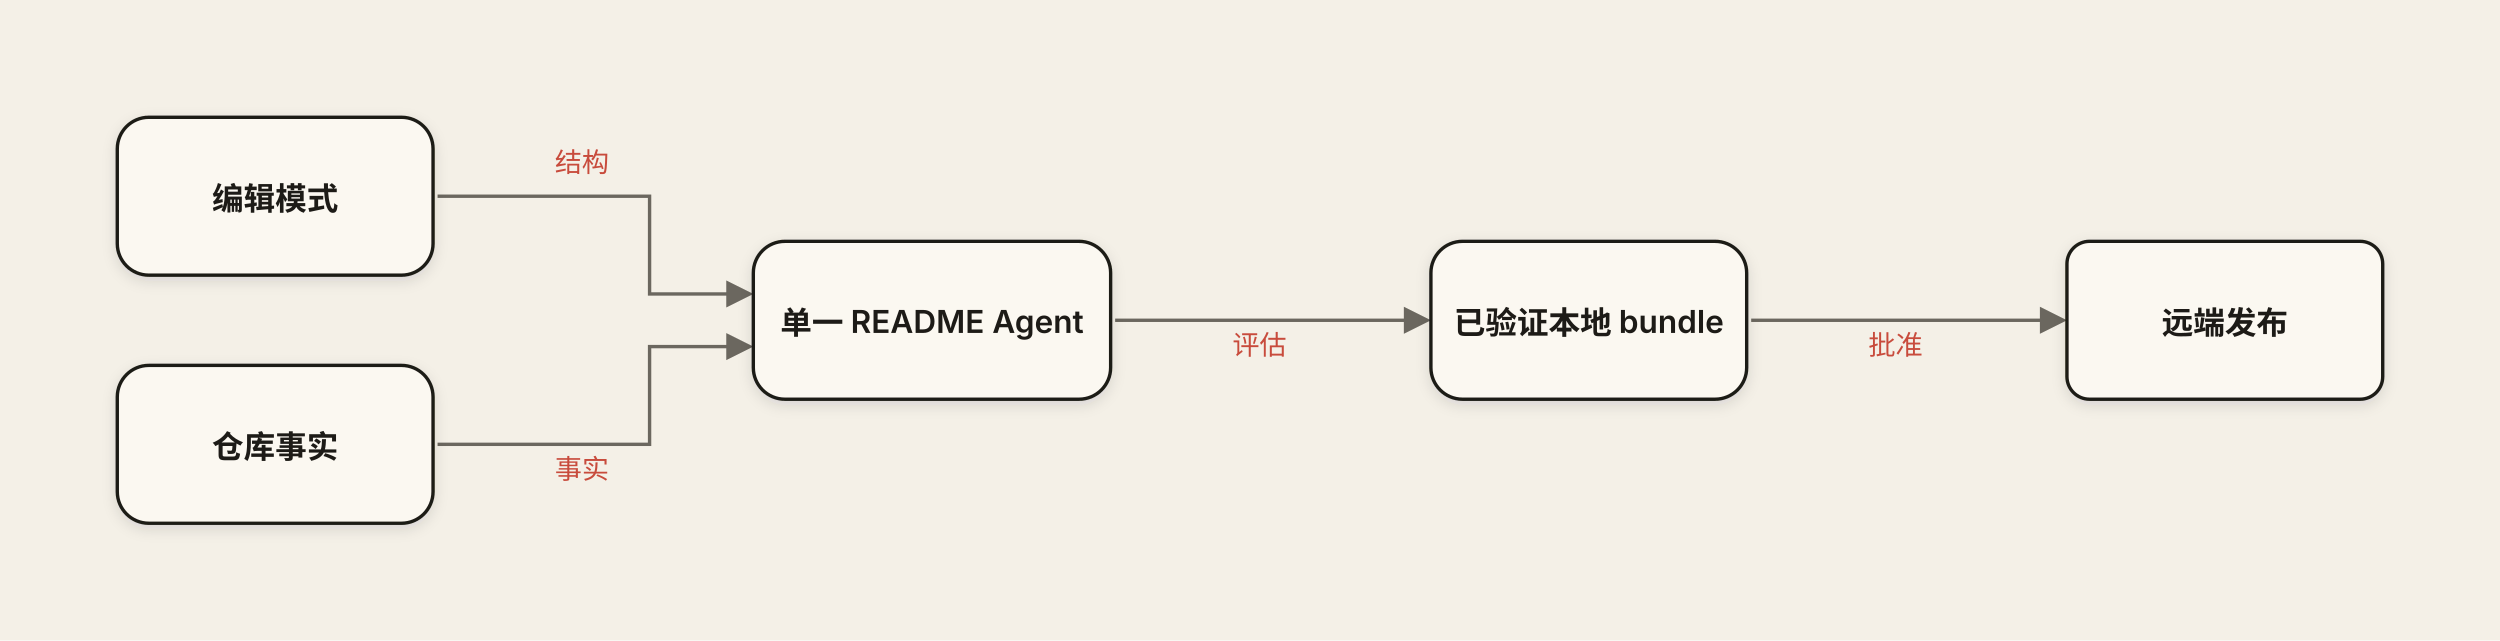
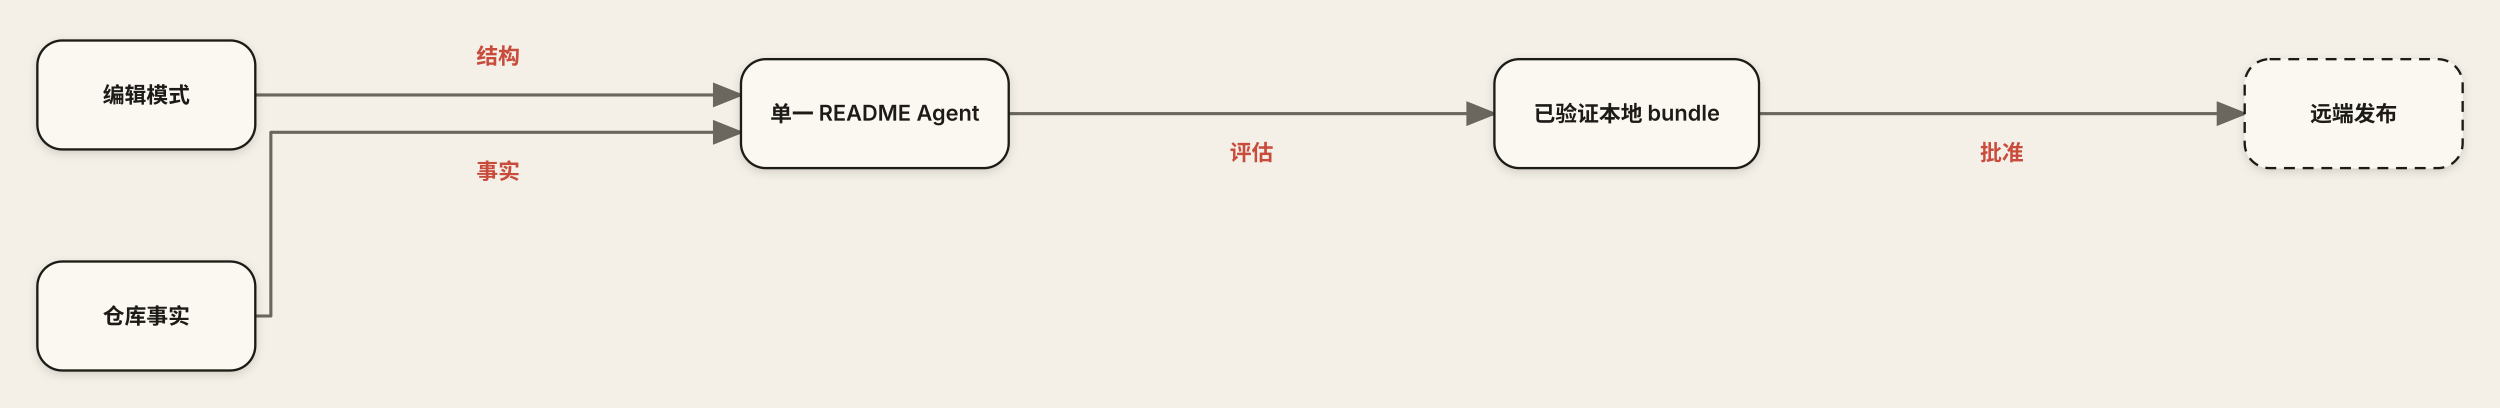
- <svg xmlns="http://www.w3.org/2000/svg" width="1108.419" height="284" viewBox="0 0 1108.419 284" role="img" aria-label="证据约束的 README 工作流">
+ <svg xmlns="http://www.w3.org/2000/svg" width="1606" height="262" viewBox="0 0 1606 262" role="img">
  <defs>
-     <marker id="arrow-solid" viewBox="0 0 12 12" refX="10" refY="6" markerWidth="8" markerHeight="8" orient="auto">
-       <path d="M 0 0 L 12 6 L 0 12 z" fill="#6B675F" />
+     <filter id="elk-shadow" x="-20%" y="-20%" width="140%" height="140%">
+       <feDropShadow dx="0" dy="2" stdDeviation="3" flood-color="#1D1B17" flood-opacity="0.14" />
+     </filter>
+     <marker id="elk-arrow" markerWidth="10" markerHeight="8" refX="9" refY="4" orient="auto">
+       <path d="M0 0 L10 4 L0 8 Z" fill="#6B675F" />
    </marker>
-     <marker id="arrow-open-solid" viewBox="0 0 12 12" refX="9" refY="6" markerWidth="8" markerHeight="8" orient="auto">
-       <path d="M 0 1 L 11 6 L 0 11" fill="none" stroke="#6B675F" stroke-width="2" />
-     </marker>
-     <marker id="arrow-dependency-solid" viewBox="0 0 12 12" refX="9" refY="6" markerWidth="8" markerHeight="8" orient="auto">
-       <path d="M 0 1 L 11 6 L 0 11" fill="none" stroke="#6B675F" stroke-width="2" stroke-dasharray="0" />
-     </marker>
-     <marker id="arrow-inheritance-solid" viewBox="0 0 14 14" refX="12" refY="7" markerWidth="10" markerHeight="10" orient="auto">
-       <path d="M 0 1 L 14 7 L 0 13 z" fill="#F4F0E7" stroke="#6B675F" stroke-width="2" />
-     </marker>
-     <marker id="arrow-composition-solid" viewBox="0 0 18 14" refX="14" refY="7" markerWidth="12" markerHeight="10" orient="auto">
-       <path d="M 0 7 L 8 1 L 16 7 L 8 13 z" fill="#6B675F" stroke="#6B675F" stroke-width="2" />
-     </marker>
-     <marker id="arrow-aggregation-solid" viewBox="0 0 18 14" refX="14" refY="7" markerWidth="12" markerHeight="10" orient="auto">
-       <path d="M 0 7 L 8 1 L 16 7 L 8 13 z" fill="#F4F0E7" stroke="#6B675F" stroke-width="2" />
-     </marker>
-     <marker id="arrow-crow-solid" viewBox="0 0 24 20" refX="20" refY="10" markerWidth="14" markerHeight="14" orient="auto">
-       <path d="M 0 10 L 22 10 M 12 10 L 22 0 M 12 10 L 22 20" fill="none" stroke="#6B675F" stroke-width="2" stroke-linecap="round" stroke-linejoin="round" />
-     </marker>
-     <marker id="arrow-crow-one-solid" viewBox="0 0 24 20" refX="20" refY="10" markerWidth="14" markerHeight="14" orient="auto">
-       <path d="M 0 10 L 22 10 M 12 10 L 22 0 M 12 10 L 22 20 M 12 2 L 12 18" fill="none" stroke="#6B675F" stroke-width="2" stroke-linecap="round" stroke-linejoin="round" />
-     </marker>
-     <marker id="arrow-crow-zero-many-solid" viewBox="0 0 24 20" refX="20" refY="10" markerWidth="14" markerHeight="14" orient="auto">
-       <path d="M 0 10 L 4 10 M 12 10 L 22 10 M 12 10 L 22 0 M 12 10 L 22 20 M 4 10 a 4 4 0 1 1 8 0 a 4 4 0 1 1 -8 0" fill="none" stroke="#6B675F" stroke-width="2" stroke-linecap="round" stroke-linejoin="round" />
-     </marker>
-     <marker id="arrow-zero-one-solid" viewBox="0 0 24 20" refX="20" refY="10" markerWidth="14" markerHeight="14" orient="auto">
-       <path d="M 0 10 L 8 10 M 16 10 L 22 10 M 8 10 a 4 4 0 1 1 8 0 a 4 4 0 1 1 -8 0 M 18 2 L 18 18" fill="none" stroke="#6B675F" stroke-width="2" stroke-linecap="round" stroke-linejoin="round" />
-     </marker>
-     <marker id="arrow-one-one-solid" viewBox="0 0 24 20" refX="20" refY="10" markerWidth="14" markerHeight="14" orient="auto">
-       <path d="M 0 10 L 22 10 M 12 2 L 12 18 M 18 2 L 18 18" fill="none" stroke="#6B675F" stroke-width="2" stroke-linecap="round" stroke-linejoin="round" />
-     </marker>
-     <marker id="arrow-dashed" viewBox="0 0 12 12" refX="10" refY="6" markerWidth="8" markerHeight="8" orient="auto">
-       <path d="M 0 0 L 12 6 L 0 12 z" fill="#6B675F" />
-     </marker>
-     <marker id="arrow-open-dashed" viewBox="0 0 12 12" refX="9" refY="6" markerWidth="8" markerHeight="8" orient="auto">
-       <path d="M 0 1 L 11 6 L 0 11" fill="none" stroke="#6B675F" stroke-width="2" />
-     </marker>
-     <marker id="arrow-dependency-dashed" viewBox="0 0 12 12" refX="9" refY="6" markerWidth="8" markerHeight="8" orient="auto">
-       <path d="M 0 1 L 11 6 L 0 11" fill="none" stroke="#6B675F" stroke-width="2" stroke-dasharray="0" />
-     </marker>
-     <marker id="arrow-inheritance-dashed" viewBox="0 0 14 14" refX="12" refY="7" markerWidth="10" markerHeight="10" orient="auto">
-       <path d="M 0 1 L 14 7 L 0 13 z" fill="#F4F0E7" stroke="#6B675F" stroke-width="2" />
-     </marker>
-     <marker id="arrow-composition-dashed" viewBox="0 0 18 14" refX="14" refY="7" markerWidth="12" markerHeight="10" orient="auto">
-       <path d="M 0 7 L 8 1 L 16 7 L 8 13 z" fill="#6B675F" stroke="#6B675F" stroke-width="2" />
-     </marker>
-     <marker id="arrow-aggregation-dashed" viewBox="0 0 18 14" refX="14" refY="7" markerWidth="12" markerHeight="10" orient="auto">
-       <path d="M 0 7 L 8 1 L 16 7 L 8 13 z" fill="#F4F0E7" stroke="#6B675F" stroke-width="2" />
-     </marker>
-     <marker id="arrow-crow-dashed" viewBox="0 0 24 20" refX="20" refY="10" markerWidth="14" markerHeight="14" orient="auto">
-       <path d="M 0 10 L 22 10 M 12 10 L 22 0 M 12 10 L 22 20" fill="none" stroke="#6B675F" stroke-width="2" stroke-linecap="round" stroke-linejoin="round" />
-     </marker>
-     <marker id="arrow-crow-one-dashed" viewBox="0 0 24 20" refX="20" refY="10" markerWidth="14" markerHeight="14" orient="auto">
-       <path d="M 0 10 L 22 10 M 12 10 L 22 0 M 12 10 L 22 20 M 12 2 L 12 18" fill="none" stroke="#6B675F" stroke-width="2" stroke-linecap="round" stroke-linejoin="round" />
-     </marker>
-     <marker id="arrow-crow-zero-many-dashed" viewBox="0 0 24 20" refX="20" refY="10" markerWidth="14" markerHeight="14" orient="auto">
-       <path d="M 0 10 L 4 10 M 12 10 L 22 10 M 12 10 L 22 0 M 12 10 L 22 20 M 4 10 a 4 4 0 1 1 8 0 a 4 4 0 1 1 -8 0" fill="none" stroke="#6B675F" stroke-width="2" stroke-linecap="round" stroke-linejoin="round" />
-     </marker>
-     <marker id="arrow-zero-one-dashed" viewBox="0 0 24 20" refX="20" refY="10" markerWidth="14" markerHeight="14" orient="auto">
-       <path d="M 0 10 L 8 10 M 16 10 L 22 10 M 8 10 a 4 4 0 1 1 8 0 a 4 4 0 1 1 -8 0 M 18 2 L 18 18" fill="none" stroke="#6B675F" stroke-width="2" stroke-linecap="round" stroke-linejoin="round" />
-     </marker>
-     <marker id="arrow-one-one-dashed" viewBox="0 0 24 20" refX="20" refY="10" markerWidth="14" markerHeight="14" orient="auto">
-       <path d="M 0 10 L 22 10 M 12 2 L 12 18 M 18 2 L 18 18" fill="none" stroke="#6B675F" stroke-width="2" stroke-linecap="round" stroke-linejoin="round" />
-     </marker>
-     <marker id="arrow-dotted" viewBox="0 0 12 12" refX="10" refY="6" markerWidth="8" markerHeight="8" orient="auto">
-       <path d="M 0 0 L 12 6 L 0 12 z" fill="#6B675F" />
-     </marker>
-     <marker id="arrow-open-dotted" viewBox="0 0 12 12" refX="9" refY="6" markerWidth="8" markerHeight="8" orient="auto">
-       <path d="M 0 1 L 11 6 L 0 11" fill="none" stroke="#6B675F" stroke-width="2" />
-     </marker>
-     <marker id="arrow-dependency-dotted" viewBox="0 0 12 12" refX="9" refY="6" markerWidth="8" markerHeight="8" orient="auto">
-       <path d="M 0 1 L 11 6 L 0 11" fill="none" stroke="#6B675F" stroke-width="2" stroke-dasharray="0" />
-     </marker>
-     <marker id="arrow-inheritance-dotted" viewBox="0 0 14 14" refX="12" refY="7" markerWidth="10" markerHeight="10" orient="auto">
-       <path d="M 0 1 L 14 7 L 0 13 z" fill="#F4F0E7" stroke="#6B675F" stroke-width="2" />
-     </marker>
-     <marker id="arrow-composition-dotted" viewBox="0 0 18 14" refX="14" refY="7" markerWidth="12" markerHeight="10" orient="auto">
-       <path d="M 0 7 L 8 1 L 16 7 L 8 13 z" fill="#6B675F" stroke="#6B675F" stroke-width="2" />
-     </marker>
-     <marker id="arrow-aggregation-dotted" viewBox="0 0 18 14" refX="14" refY="7" markerWidth="12" markerHeight="10" orient="auto">
-       <path d="M 0 7 L 8 1 L 16 7 L 8 13 z" fill="#F4F0E7" stroke="#6B675F" stroke-width="2" />
-     </marker>
-     <marker id="arrow-crow-dotted" viewBox="0 0 24 20" refX="20" refY="10" markerWidth="14" markerHeight="14" orient="auto">
-       <path d="M 0 10 L 22 10 M 12 10 L 22 0 M 12 10 L 22 20" fill="none" stroke="#6B675F" stroke-width="2" stroke-linecap="round" stroke-linejoin="round" />
-     </marker>
-     <marker id="arrow-crow-one-dotted" viewBox="0 0 24 20" refX="20" refY="10" markerWidth="14" markerHeight="14" orient="auto">
-       <path d="M 0 10 L 22 10 M 12 10 L 22 0 M 12 10 L 22 20 M 12 2 L 12 18" fill="none" stroke="#6B675F" stroke-width="2" stroke-linecap="round" stroke-linejoin="round" />
-     </marker>
-     <marker id="arrow-crow-zero-many-dotted" viewBox="0 0 24 20" refX="20" refY="10" markerWidth="14" markerHeight="14" orient="auto">
-       <path d="M 0 10 L 4 10 M 12 10 L 22 10 M 12 10 L 22 0 M 12 10 L 22 20 M 4 10 a 4 4 0 1 1 8 0 a 4 4 0 1 1 -8 0" fill="none" stroke="#6B675F" stroke-width="2" stroke-linecap="round" stroke-linejoin="round" />
-     </marker>
-     <marker id="arrow-zero-one-dotted" viewBox="0 0 24 20" refX="20" refY="10" markerWidth="14" markerHeight="14" orient="auto">
-       <path d="M 0 10 L 8 10 M 16 10 L 22 10 M 8 10 a 4 4 0 1 1 8 0 a 4 4 0 1 1 -8 0 M 18 2 L 18 18" fill="none" stroke="#6B675F" stroke-width="2" stroke-linecap="round" stroke-linejoin="round" />
-     </marker>
-     <marker id="arrow-one-one-dotted" viewBox="0 0 24 20" refX="20" refY="10" markerWidth="14" markerHeight="14" orient="auto">
-       <path d="M 0 10 L 22 10 M 12 2 L 12 18 M 18 2 L 18 18" fill="none" stroke="#6B675F" stroke-width="2" stroke-linecap="round" stroke-linejoin="round" />
-     </marker>
-     <filter id="glyphic-shadow" x="-20%" y="-20%" width="140%" height="140%">
-       <feDropShadow dx="0" dy="2" stdDeviation="3" flood-color="#0f172a" flood-opacity="0.12" />
-     </filter>
  </defs>
-   <rect x="0" y="0" width="1108.419" height="284" fill="#F4F0E7" />
-   <g transform="translate(40, 40)">
-     <path d="M 154 157 L 248 157 L 248 113.667 L 292 113.667" fill="none" stroke="#6B675F" stroke-width="1.5" marker-end="url(#arrow-solid)" />
-     <path d="M 154 47 L 248 47 L 248 90.333 L 292 90.333" fill="none" stroke="#6B675F" stroke-width="1.5" marker-end="url(#arrow-solid)" />
-     <path d="M 454.419 102 L 592.419 102" fill="none" stroke="#6B675F" stroke-width="1.5" marker-end="url(#arrow-solid)" />
-     <path d="M 736.419 102 L 874.419 102" fill="none" stroke="#6B675F" stroke-width="1.5" marker-end="url(#arrow-solid)" />
-     <rect x="12" y="122" width="140" height="70" rx="14" ry="14" fill="#FBF8F1" stroke="#1D1B17" stroke-width="1.5" filter="url(#glyphic-shadow)" />
-     <rect x="12" y="12" width="140" height="70" rx="14" ry="14" fill="#FBF8F1" stroke="#1D1B17" stroke-width="1.5" filter="url(#glyphic-shadow)" />
-     <rect x="294" y="67" width="158.419" height="70" rx="14" ry="14" fill="#FBF8F1" stroke="#1D1B17" stroke-width="1.5" filter="url(#glyphic-shadow)" />
-     <rect x="594.419" y="67" width="140" height="70" rx="14" ry="14" fill="#FBF8F1" stroke="#1D1B17" stroke-width="1.5" filter="url(#glyphic-shadow)" />
-     <rect x="876.419" y="67" width="140" height="70" rx="10" ry="10" fill="#FBF8F1" stroke="#1D1B17" stroke-width="1.5" filter="url(#glyphic-shadow)" />
-     <g>
-       <text x="82" y="157" text-anchor="middle" dominant-baseline="central" font-family="Inter, system-ui, sans-serif" font-size="14" font-weight="600" fill="#1D1B17">仓库事实</text>
-     </g>
-     <g>
-       <text x="82" y="47" text-anchor="middle" dominant-baseline="central" font-family="Inter, system-ui, sans-serif" font-size="14" font-weight="600" fill="#1D1B17">编辑模式</text>
-     </g>
-     <g>
-       <text x="373.21" y="102" text-anchor="middle" dominant-baseline="central" font-family="Inter, system-ui, sans-serif" font-size="14" font-weight="600" fill="#1D1B17">单一 README Agent</text>
-     </g>
-     <g>
-       <text x="664.419" y="102" text-anchor="middle" dominant-baseline="central" font-family="Inter, system-ui, sans-serif" font-size="14" font-weight="600" fill="#1D1B17">已验证本地 bundle</text>
-     </g>
-     <g>
-       <text x="946.419" y="102" text-anchor="middle" dominant-baseline="central" font-family="Inter, system-ui, sans-serif" font-size="14" font-weight="600" fill="#1D1B17">远端发布</text>
-     </g>
-     <text x="218" y="167" text-anchor="middle" dominant-baseline="central" font-family="Inter, system-ui, sans-serif" font-size="12" font-weight="500" fill="#C84B3C">事实</text>
-     <text x="218" y="31" text-anchor="middle" dominant-baseline="central" font-family="Inter, system-ui, sans-serif" font-size="12" font-weight="500" fill="#C84B3C">结构</text>
-     <text x="518.419" y="112" text-anchor="middle" dominant-baseline="central" font-family="Inter, system-ui, sans-serif" font-size="12" font-weight="500" fill="#C84B3C">评估</text>
-     <text x="800.419" y="112" text-anchor="middle" dominant-baseline="central" font-family="Inter, system-ui, sans-serif" font-size="12" font-weight="500" fill="#C84B3C">批准</text>
-   </g>
+   <rect x="0" y="0" width="1606" height="262" fill="#F4F0E7" />
+   <path id="edge-0-0" d="M164 203 L174 203 L174 85 L476 85" fill="none" stroke="#6B675F" stroke-width="2" stroke-linejoin="round" marker-end="url(#elk-arrow)" />
+   <rect id="edge-label-bg-0-0" x="291" y="96" width="58" height="28" rx="8" fill="#F4F0E7" />
+   <text id="edge-label-text-0-0" x="320" y="115" fill="#C84B3C" font-family="-apple-system,BlinkMacSystemFont,Segoe UI,sans-serif" font-size="14" font-weight="600" text-anchor="middle">
+     <tspan x="320" dy="0">事实</tspan>
+   </text>
+   <path id="edge-1-0" d="M164 61 L476 61" fill="none" stroke="#6B675F" stroke-width="2" stroke-linejoin="round" marker-end="url(#elk-arrow)" />
+   <rect id="edge-label-bg-1-0" x="291" y="22" width="58" height="28" rx="8" fill="#F4F0E7" />
+   <text id="edge-label-text-1-0" x="320" y="41" fill="#C84B3C" font-family="-apple-system,BlinkMacSystemFont,Segoe UI,sans-serif" font-size="14" font-weight="600" text-anchor="middle">
+     <tspan x="320" dy="0">结构</tspan>
+   </text>
+   <path id="edge-2-0" d="M648 73 L960 73" fill="none" stroke="#6B675F" stroke-width="2" stroke-linejoin="round" marker-end="url(#elk-arrow)" />
+   <rect id="edge-label-bg-2-0" x="775" y="84" width="58" height="28" rx="8" fill="#F4F0E7" />
+   <text id="edge-label-text-2-0" x="804" y="103" fill="#C84B3C" font-family="-apple-system,BlinkMacSystemFont,Segoe UI,sans-serif" font-size="14" font-weight="600" text-anchor="middle">
+     <tspan x="804" dy="0">评估</tspan>
+   </text>
+   <path id="edge-3-0" d="M1130 73 L1442 73" fill="none" stroke="#6B675F" stroke-width="2" stroke-linejoin="round" marker-end="url(#elk-arrow)" />
+   <rect id="edge-label-bg-3-0" x="1257" y="84" width="58" height="28" rx="8" fill="#F4F0E7" />
+   <text id="edge-label-text-3-0" x="1286" y="103" fill="#C84B3C" font-family="-apple-system,BlinkMacSystemFont,Segoe UI,sans-serif" font-size="14" font-weight="600" text-anchor="middle">
+     <tspan x="1286" dy="0">批准</tspan>
+   </text>
+   <rect id="node-facts" x="24" y="168" width="140" height="70" rx="16" fill="#FBF8F1" stroke="#1D1B17" stroke-width="1.5" filter="url(#elk-shadow)" />
+   <text id="node-label-facts" x="94" y="208" fill="#1D1B17" font-family="-apple-system,BlinkMacSystemFont,Segoe UI,sans-serif" font-size="14" font-weight="600" text-anchor="middle">
+     <tspan x="94" dy="0">仓库事实</tspan>
+   </text>
+   <rect id="node-patterns" x="24" y="26" width="140" height="70" rx="16" fill="#FBF8F1" stroke="#1D1B17" stroke-width="1.5" filter="url(#elk-shadow)" />
+   <text id="node-label-patterns" x="94" y="66" fill="#1D1B17" font-family="-apple-system,BlinkMacSystemFont,Segoe UI,sans-serif" font-size="14" font-weight="600" text-anchor="middle">
+     <tspan x="94" dy="0">编辑模式</tspan>
+   </text>
+   <rect id="node-agent" x="476" y="38" width="172" height="70" rx="16" fill="#FBF8F1" stroke="#1D1B17" stroke-width="1.5" filter="url(#elk-shadow)" />
+   <text id="node-label-agent" x="562" y="78" fill="#1D1B17" font-family="-apple-system,BlinkMacSystemFont,Segoe UI,sans-serif" font-size="14" font-weight="600" text-anchor="middle">
+     <tspan x="562" dy="0">单一 README Agent</tspan>
+   </text>
+   <rect id="node-local" x="960" y="38" width="170" height="70" rx="16" fill="#FBF8F1" stroke="#1D1B17" stroke-width="1.5" filter="url(#elk-shadow)" />
+   <text id="node-label-local" x="1045" y="78" fill="#1D1B17" font-family="-apple-system,BlinkMacSystemFont,Segoe UI,sans-serif" font-size="14" font-weight="600" text-anchor="middle">
+     <tspan x="1045" dy="0">已验证本地 bundle</tspan>
+   </text>
+   <rect id="node-remote" x="1442" y="38" width="140" height="70" rx="16" fill="#FBF8F1" stroke="#1D1B17" stroke-width="1.5" stroke-dasharray="7 5" filter="url(#elk-shadow)" />
+   <text id="node-label-remote" x="1512" y="78" fill="#1D1B17" font-family="-apple-system,BlinkMacSystemFont,Segoe UI,sans-serif" font-size="14" font-weight="600" text-anchor="middle">
+     <tspan x="1512" dy="0">远端发布</tspan>
+   </text>
</svg>
